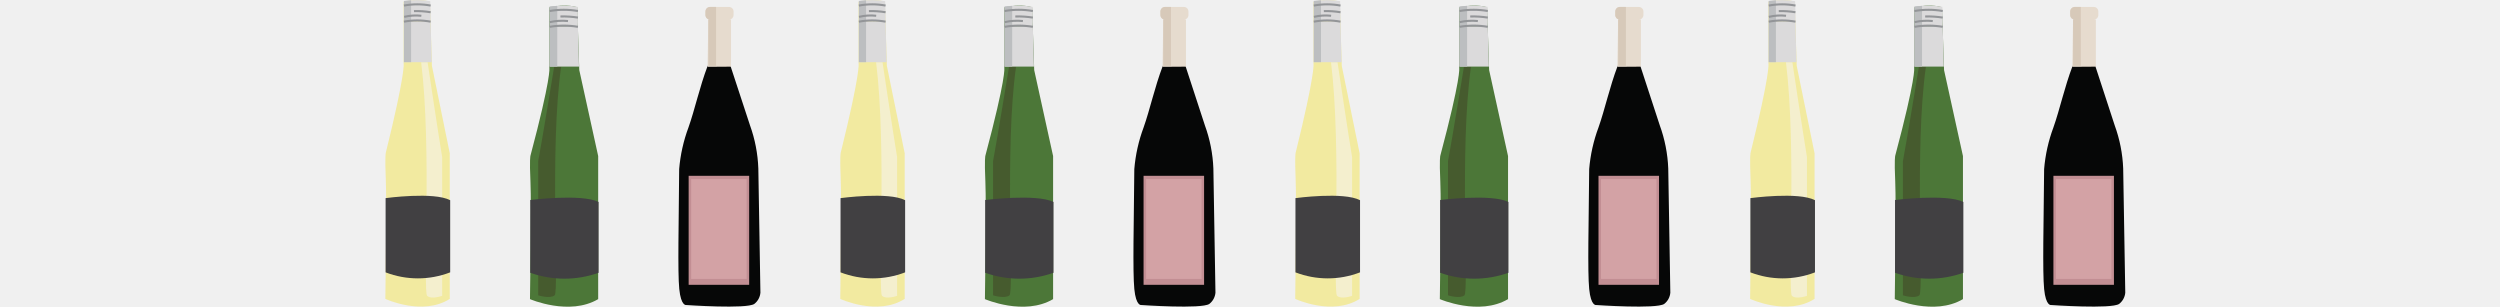
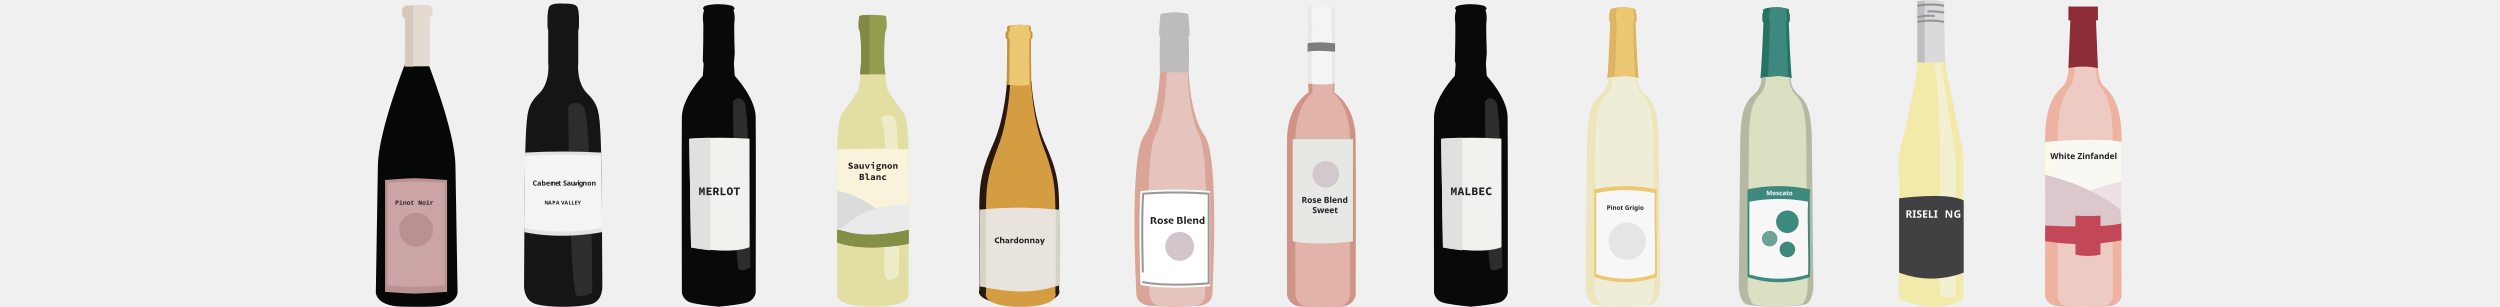
<svg xmlns="http://www.w3.org/2000/svg" id="Layer_1" data-name="Layer 1" viewBox="0 0 1200 147.17">
  <defs>
-     <style>.cls-1{fill:#f2eaa0;}.cls-2{fill:#dbdadb;}.cls-3{fill:#bcbec0;}.cls-4{fill:#f4efce;}.cls-5{fill:#414042;}.cls-6{fill:none;stroke:#939598;stroke-miterlimit:10;}.cls-7{fill:#4c7738;}.cls-8{fill:#465b2e;}.cls-9{fill:#060707;}.cls-10{fill:#e6dbce;}.cls-11{fill:#d7c9b9;}.cls-12{fill:#c28e93;}.cls-13{fill:#d3a2a5;}</style>
+     <style>.cls-1{fill:#f1eaa8;}.cls-2{fill:#dbdadb;}.cls-3{fill:#bcbec0;}.cls-4{fill:#f3efd1;}.cls-5{fill:#414042;}.cls-54,.cls-6{fill:none;stroke-miterlimit:10;}.cls-6{stroke:#949598;}.cls-7{font-size:5px;}.cls-38,.cls-53,.cls-69,.cls-7{fill:#fff;}.cls-61,.cls-69,.cls-7,.cls-73,.cls-80{font-family:AmericanTypewriter-Bold, American Typewriter;}.cls-15,.cls-20,.cls-27,.cls-61,.cls-69,.cls-7,.cls-73,.cls-80{font-weight:700;}.cls-8{letter-spacing:-0.02em;}.cls-9{letter-spacing:0em;}.cls-10{fill:#060707;}.cls-11{fill:#e4dbd0;}.cls-12{fill:#d5c9bb;}.cls-13{fill:#ba9093;}.cls-14{fill:#cba4a6;}.cls-15{font-size:3.08px;font-family:CourierNewPS-BoldMT, Courier New;}.cls-15,.cls-20,.cls-27,.cls-35,.cls-61,.cls-73,.cls-80{fill:#221f20;}.cls-16{fill:#151515;}.cls-17{fill:#2d2d2d;}.cls-18{fill:#e3e3e1;}.cls-19{fill:#f4f4f4;}.cls-20{font-size:3.4px;}.cls-20,.cls-27{font-family:Noteworthy-Bold, Noteworthy;}.cls-21{letter-spacing:0.01em;}.cls-22{letter-spacing:-0.04em;}.cls-23{letter-spacing:0.02em;}.cls-24{letter-spacing:0.02em;}.cls-25{letter-spacing:-0.02em;}.cls-26{letter-spacing:0.01em;}.cls-27{font-size:2.56px;}.cls-28{letter-spacing:0.01em;}.cls-29{letter-spacing:-0.01em;}.cls-30{letter-spacing:-0.05em;}.cls-31{letter-spacing:0.03em;}.cls-32{fill:#090909;}.cls-33{fill:#f1f2ee;}.cls-34{fill:#e0e0e0;}.cls-36{fill:#e3dea2;}.cls-37{fill:#929d50;}.cls-38{opacity:0.41;}.cls-39{fill:#f8f3da;}.cls-40{fill:#848f46;}.cls-41{fill:#dcdbdb;}.cls-42{fill:#eaeaea;}.cls-43{fill:#838943;}.cls-44{fill:#2a180f;}.cls-45{fill:#d49d42;}.cls-46{fill:#c29441;}.cls-47{fill:#d7d2c6;}.cls-48{fill:#edc873;}.cls-49{fill:#e8e4dd;}.cls-50{fill:#bdbbbc;}.cls-51{fill:#daa596;}.cls-52{fill:#e5c4bd;}.cls-54{stroke:#999;}.cls-55{fill:#d2c6cc;}.cls-56{fill:#d09486;}.cls-57{fill:#e2b3a8;}.cls-58{fill:#e9e7e4;}.cls-59{fill:#7d7d7d;}.cls-60{fill:#e7e7e4;}.cls-61{font-size:4.06px;}.cls-62{fill:#d2c8cd;}.cls-63{fill:#267265;}.cls-64{fill:#b4b9a3;}.cls-65{fill:#dce0c2;}.cls-66{fill:#3d897e;}.cls-67{fill:#f7f7f7;}.cls-68{fill:#6ca399;}.cls-69,.cls-73{font-size:3px;}.cls-70{fill:#ddb464;}.cls-71{fill:#ede6bc;}.cls-72{fill:#efedd5;}.cls-74{fill:#e5e5e5;}.cls-75{fill:#eeb2a1;}.cls-76{fill:#edcbc3;}.cls-77{fill:#8e2c36;}.cls-78{fill:#fef9e8;}.cls-79{fill:#f9f8f2;}.cls-80{font-size:4.04px;}.cls-81{fill:#eddfe3;}.cls-82{fill:#dbc8cc;}.cls-83{fill:#c24757;}</style>
  </defs>
-   <path class="cls-1" d="M193.75.85V30.61s.95,4.26-8.57,42.72c0,0-.48,1.56,0,12.75s-.21,57.39-.21,57.39,17.83,8.33,30.92,0V73.58s-7.14-34.88-8.57-42L206.37.85S201.85-1.06,193.75.85Z" />
-   <path class="cls-2" d="M193.88.58a35.92,35.92,0,0,1,12.66,0s.31,8.06.11,10.06a63,63,0,0,0-12.66,0Z" />
-   <path class="cls-3" d="M197.34.13c-2.14.15-3.46.32-3.46.32V10.51h3.46Z" />
-   <path class="cls-4" d="M202.15,29.85h3.09s5.36,35.86,7,45.54V142s-5.15,1.86-7.21,0S207.3,70.86,202.15,29.85Z" />
-   <path class="cls-5" d="M185.09,95.1s23.12-3.16,31,1v34.63a43,43,0,0,1-31,0Z" />
-   <polygon class="cls-2" points="207.2 29.85 193.88 29.85 193.88 10.4 206.71 10.4 207.2 29.85" />
-   <rect class="cls-3" x="193.88" y="10.4" width="3.46" height="19.45" />
-   <path class="cls-6" d="M193.88,10.4a35.37,35.37,0,0,1,12.83,0" />
-   <path class="cls-6" d="M193.88,2.67a35.1,35.1,0,0,1,12.83,0" />
-   <path class="cls-6" d="M206.71,5.88a40.45,40.45,0,0,0-8-.54" />
-   <path class="cls-6" d="M194,8.1a23.57,23.57,0,0,1,8.25-.53" />
-   <path class="cls-7" d="M263.69,3.5V32.72s1,4.18-9.07,42c0,0-.51,1.53,0,12.52s-.23,56.34-.23,56.34,18.88,8.19,32.74,0V74.92s-7.56-34.25-9.07-41.27l-1-30.15S272.26,1.63,263.69,3.5Z" />
-   <path class="cls-2" d="M263.83,3.23a41.14,41.14,0,0,1,13.4,0s.32,7.92.11,9.88a72.55,72.55,0,0,0-13.4,0Z" />
-   <path class="cls-3" d="M267.49,2.79c-2.27.15-3.66.31-3.66.31V13h3.66Z" />
-   <path class="cls-8" d="M269.35,32H266s-5.86,36-7.66,45.33v64.43s5.63,1.8,7.88,0S263.71,71.67,269.35,32Z" />
-   <path class="cls-5" d="M254.53,96s24.47-3.1,32.79.93v34a48.84,48.84,0,0,1-32.79,0Z" />
-   <polygon class="cls-2" points="277.93 31.97 263.83 31.97 263.83 12.88 277.41 12.88 277.93 31.97" />
-   <rect class="cls-3" x="263.83" y="12.88" width="3.66" height="19.09" />
-   <path class="cls-6" d="M263.83,12.88a40.22,40.22,0,0,1,13.58,0" />
-   <path class="cls-6" d="M263.83,5.28a40.22,40.22,0,0,1,13.58,0" />
-   <path class="cls-6" d="M277.41,8.44A46.08,46.08,0,0,0,269,7.91" />
-   <path class="cls-6" d="M263.91,10.62a26.91,26.91,0,0,1,8.73-.52" />
-   <path class="cls-9" d="M350.61,31.58,360,60.16A68.23,68.23,0,0,1,364,80.86c.17,10.59,1,59.64,1,59.64a7.64,7.64,0,0,1-2.93,5.38c-3.7,2.55-32.69.53-32.69.53s-2.51.61-3.33-7.7-.23-31.54-.05-57.57a75,75,0,0,1,4.48-20c3-8.44,5.29-19.22,9.2-29.55Z" />
-   <path class="cls-10" d="M349.9,3.33h-9.09a2.21,2.21,0,0,0-2.21,2.21V7.2a2.21,2.21,0,0,0,2.21,2.21H340l-.39,22.67L350.9,32V9.41h-1a2.21,2.21,0,0,0,2.21-2.21V5.54A2.21,2.21,0,0,0,349.9,3.33Z" />
-   <path class="cls-11" d="M340,31.58h3.72V3.33h-2.89a2.21,2.21,0,0,0-2.21,2.21V7.2a2.21,2.21,0,0,0,2.21,2.21H340Z" />
-   <rect class="cls-12" x="330.55" y="84.39" width="29.05" height="52.32" />
-   <rect class="cls-13" x="331.77" y="85.95" width="26.61" height="47.94" />
-   <path class="cls-1" d="M412.12.85V30.61s.95,4.26-8.58,42.72c0,0-.47,1.56,0,12.75s-.21,57.39-.21,57.39,17.83,8.33,30.93,0V73.58s-7.14-34.88-8.57-42L424.74.85S420.21-1.06,412.12.85Z" />
-   <path class="cls-2" d="M412.25.58a35.88,35.88,0,0,1,12.65,0s.31,8.06.11,10.06a63,63,0,0,0-12.66,0Z" />
-   <path class="cls-3" d="M415.71.13c-2.15.15-3.46.32-3.46.32V10.51h3.46Z" />
-   <path class="cls-4" d="M420.52,29.85h3.09s5.36,35.86,7,45.54V142s-5.16,1.86-7.22,0S425.67,70.86,420.52,29.85Z" />
-   <path class="cls-5" d="M403.46,95.1s23.12-3.16,31,1v34.63a43,43,0,0,1-31,0Z" />
-   <polygon class="cls-2" points="425.57 29.85 412.25 29.85 412.25 10.4 425.08 10.4 425.57 29.85" />
-   <rect class="cls-3" x="412.25" y="10.4" width="3.46" height="19.45" />
-   <path class="cls-6" d="M412.25,10.4a35.37,35.37,0,0,1,12.83,0" />
-   <path class="cls-6" d="M412.25,2.67a35.1,35.1,0,0,1,12.83,0" />
-   <path class="cls-6" d="M425.08,5.88a40.49,40.49,0,0,0-8-.54" />
-   <path class="cls-6" d="M412.32,8.1a23.61,23.61,0,0,1,8.25-.53" />
-   <path class="cls-7" d="M482.06,3.5V32.72s1,4.18-9.08,42c0,0-.5,1.53,0,12.52s-.22,56.34-.22,56.34,18.87,8.19,32.73,0V74.92s-7.56-34.25-9.07-41.27l-1-30.15S490.62,1.63,482.06,3.5Z" />
-   <path class="cls-2" d="M482.19,3.23a41.14,41.14,0,0,1,13.4,0s.33,7.92.11,9.88a72.55,72.55,0,0,0-13.4,0Z" />
-   <path class="cls-3" d="M485.85,2.79c-2.26.15-3.66.31-3.66.31V13h3.66Z" />
-   <path class="cls-8" d="M487.71,32h-3.38s-5.86,36-7.66,45.33v64.43s5.63,1.8,7.89,0S482.08,71.67,487.71,32Z" />
-   <path class="cls-5" d="M472.89,96s24.47-3.1,32.79.93v34a48.84,48.84,0,0,1-32.79,0Z" />
-   <polygon class="cls-2" points="496.29 31.97 482.19 31.97 482.19 12.88 495.78 12.88 496.29 31.97" />
-   <rect class="cls-3" x="482.19" y="12.88" width="3.66" height="19.09" />
-   <path class="cls-6" d="M482.19,12.88a40.27,40.27,0,0,1,13.59,0" />
-   <path class="cls-6" d="M482.19,5.28a40.27,40.27,0,0,1,13.59,0" />
-   <path class="cls-6" d="M495.78,8.44a46.13,46.13,0,0,0-8.44-.53" />
-   <path class="cls-6" d="M482.28,10.62A26.87,26.87,0,0,1,491,10.1" />
-   <path class="cls-9" d="M569,31.58l9.34,28.58a68.08,68.08,0,0,1,4.08,20.7c.16,10.59,1,59.64,1,59.64a7.68,7.68,0,0,1-2.94,5.38c-3.7,2.55-32.68.53-32.68.53s-2.52.61-3.33-7.7-.24-31.54,0-57.57a74.88,74.88,0,0,1,4.47-20c3-8.44,5.29-19.22,9.21-29.55Z" />
-   <path class="cls-10" d="M568.27,3.33h-9.09A2.21,2.21,0,0,0,557,5.54V7.2a2.21,2.21,0,0,0,2.21,2.21h-.84L558,32.08,569.26,32V9.41h-1a2.2,2.2,0,0,0,2.2-2.21V5.54A2.2,2.2,0,0,0,568.27,3.33Z" />
-   <path class="cls-11" d="M558.34,31.58h3.72V3.33h-2.88A2.21,2.21,0,0,0,557,5.54V7.2a2.21,2.21,0,0,0,2.21,2.21h-.84Z" />
-   <rect class="cls-12" x="548.91" y="84.39" width="29.05" height="52.32" />
-   <rect class="cls-13" x="550.13" y="85.95" width="26.61" height="47.94" />
-   <path class="cls-1" d="M630.48.85V30.61s.95,4.26-8.57,42.72c0,0-.48,1.56,0,12.75s-.21,57.39-.21,57.39,17.83,8.33,30.92,0V73.58s-7.14-34.88-8.57-42L643.1.85S638.58-1.06,630.48.85Z" />
-   <path class="cls-2" d="M630.61.58a35.92,35.92,0,0,1,12.66,0s.31,8.06.11,10.06a63,63,0,0,0-12.66,0Z" />
-   <path class="cls-3" d="M634.07.13c-2.14.15-3.46.32-3.46.32V10.51h3.46Z" />
-   <path class="cls-4" d="M638.88,29.85H642s5.36,35.86,7,45.54V142s-5.15,1.86-7.21,0S644,70.86,638.88,29.85Z" />
-   <path class="cls-5" d="M621.82,95.1s23.12-3.16,31,1v34.63a43,43,0,0,1-31,0Z" />
-   <polygon class="cls-2" points="643.93 29.85 630.61 29.85 630.61 10.4 643.44 10.4 643.93 29.85" />
-   <rect class="cls-3" x="630.61" y="10.4" width="3.46" height="19.45" />
-   <path class="cls-6" d="M630.61,10.4a35.37,35.37,0,0,1,12.83,0" />
-   <path class="cls-6" d="M630.61,2.67a35.1,35.1,0,0,1,12.83,0" />
-   <path class="cls-6" d="M643.44,5.88a40.45,40.45,0,0,0-8-.54" />
-   <path class="cls-6" d="M630.69,8.1a23.57,23.57,0,0,1,8.25-.53" />
-   <path class="cls-7" d="M700.42,3.5V32.72s1,4.18-9.07,42c0,0-.51,1.53,0,12.52s-.23,56.34-.23,56.34,18.88,8.19,32.74,0V74.92s-7.56-34.25-9.07-41.27l-1-30.15S709,1.63,700.42,3.5Z" />
-   <path class="cls-2" d="M700.56,3.23a41.14,41.14,0,0,1,13.4,0s.32,7.92.11,9.88a72.55,72.55,0,0,0-13.4,0Z" />
-   <path class="cls-3" d="M704.22,2.79c-2.27.15-3.66.31-3.66.31V13h3.66Z" />
-   <path class="cls-8" d="M706.08,32H702.7s-5.86,36-7.66,45.33v64.43s5.63,1.8,7.88,0S700.44,71.67,706.08,32Z" />
-   <path class="cls-5" d="M691.26,96s24.47-3.1,32.79.93v34a48.84,48.84,0,0,1-32.79,0Z" />
-   <polygon class="cls-2" points="714.66 31.97 700.56 31.97 700.56 12.88 714.14 12.88 714.66 31.97" />
-   <rect class="cls-3" x="700.56" y="12.88" width="3.66" height="19.09" />
-   <path class="cls-6" d="M700.56,12.88a40.22,40.22,0,0,1,13.58,0" />
-   <path class="cls-6" d="M700.56,5.28a40.22,40.22,0,0,1,13.58,0" />
-   <path class="cls-6" d="M714.14,8.44a46.08,46.08,0,0,0-8.44-.53" />
-   <path class="cls-6" d="M700.64,10.62a26.91,26.91,0,0,1,8.73-.52" />
-   <path class="cls-9" d="M787.34,31.58l9.35,28.58a68.23,68.23,0,0,1,4.07,20.7c.17,10.59,1,59.64,1,59.64a7.64,7.64,0,0,1-2.93,5.38c-3.7,2.55-32.69.53-32.69.53s-2.51.61-3.33-7.7-.23-31.54,0-57.57a75,75,0,0,1,4.48-20c3-8.44,5.29-19.22,9.2-29.55Z" />
-   <path class="cls-10" d="M786.63,3.33h-9.09a2.21,2.21,0,0,0-2.21,2.21V7.2a2.21,2.21,0,0,0,2.21,2.21h-.83l-.39,22.67L787.63,32V9.41h-1a2.21,2.21,0,0,0,2.21-2.21V5.54A2.21,2.21,0,0,0,786.63,3.33Z" />
-   <path class="cls-11" d="M776.71,31.58h3.72V3.33h-2.89a2.21,2.21,0,0,0-2.21,2.21V7.2a2.21,2.21,0,0,0,2.21,2.21h-.83Z" />
-   <rect class="cls-12" x="767.28" y="84.39" width="29.05" height="52.32" />
-   <rect class="cls-13" x="768.5" y="85.95" width="26.61" height="47.94" />
-   <path class="cls-1" d="M848.85.85V30.61s.95,4.26-8.58,42.72c0,0-.47,1.56,0,12.75s-.21,57.39-.21,57.39,17.83,8.33,30.93,0V73.58s-7.14-34.88-8.57-42L861.47.85S856.94-1.06,848.85.85Z" />
-   <path class="cls-2" d="M849,.58a35.94,35.94,0,0,1,12.66,0s.31,8.06.11,10.06a63,63,0,0,0-12.66,0Z" />
-   <path class="cls-3" d="M852.44.13c-2.15.15-3.47.32-3.47.32V10.51h3.47Z" />
-   <path class="cls-4" d="M857.25,29.85h3.09s5.36,35.86,7,45.54V142s-5.16,1.86-7.22,0S862.4,70.86,857.25,29.85Z" />
-   <path class="cls-5" d="M840.19,95.1s23.12-3.16,31,1v34.63a43,43,0,0,1-31,0Z" />
-   <polygon class="cls-2" points="862.3 29.85 848.98 29.85 848.98 10.4 861.81 10.4 862.3 29.85" />
-   <rect class="cls-3" x="848.97" y="10.4" width="3.46" height="19.45" />
-   <path class="cls-6" d="M849,10.4a35.44,35.44,0,0,1,12.84,0" />
-   <path class="cls-6" d="M849,2.67a35.16,35.16,0,0,1,12.84,0" />
-   <path class="cls-6" d="M861.81,5.88a40.49,40.49,0,0,0-8-.54" />
-   <path class="cls-6" d="M849.05,8.1a23.61,23.61,0,0,1,8.25-.53" />
-   <path class="cls-7" d="M918.79,3.5V32.72s1,4.18-9.08,42c0,0-.5,1.53,0,12.52s-.22,56.34-.22,56.34,18.87,8.19,32.73,0V74.92s-7.56-34.25-9.07-41.27l-1-30.15S927.35,1.63,918.79,3.5Z" />
-   <path class="cls-2" d="M918.92,3.23a41.14,41.14,0,0,1,13.4,0s.33,7.92.11,9.88a72.55,72.55,0,0,0-13.4,0Z" />
-   <path class="cls-3" d="M922.58,2.79c-2.26.15-3.66.31-3.66.31V13h3.66Z" />
-   <path class="cls-8" d="M924.44,32h-3.38s-5.86,36-7.66,45.33v64.43s5.63,1.8,7.89,0S918.81,71.67,924.44,32Z" />
-   <path class="cls-5" d="M909.62,96s24.47-3.1,32.79.93v34a48.84,48.84,0,0,1-32.79,0Z" />
-   <polygon class="cls-2" points="933.02 31.97 918.92 31.97 918.92 12.88 932.51 12.88 933.02 31.97" />
-   <rect class="cls-3" x="918.92" y="12.88" width="3.66" height="19.09" />
-   <path class="cls-6" d="M918.92,12.88a40.27,40.27,0,0,1,13.59,0" />
-   <path class="cls-6" d="M918.92,5.28a40.27,40.27,0,0,1,13.59,0" />
-   <path class="cls-6" d="M932.51,8.44a46.13,46.13,0,0,0-8.44-.53" />
-   <path class="cls-6" d="M919,10.62a26.87,26.87,0,0,1,8.73-.52" />
-   <path class="cls-9" d="M1005.71,31.58l9.34,28.58a68.08,68.08,0,0,1,4.08,20.7c.16,10.59,1,59.64,1,59.64a7.68,7.68,0,0,1-2.94,5.38c-3.7,2.55-32.68.53-32.68.53s-2.52.61-3.33-7.7-.24-31.54,0-57.57a74.88,74.88,0,0,1,4.47-20c3-8.44,5.29-19.22,9.21-29.55Z" />
-   <path class="cls-10" d="M1005,3.33h-9.09a2.21,2.21,0,0,0-2.21,2.21V7.2a2.21,2.21,0,0,0,2.21,2.21h-.84l-.39,22.67L1006,32V9.41h-1a2.21,2.21,0,0,0,2.2-2.21V5.54A2.21,2.21,0,0,0,1005,3.33Z" />
-   <path class="cls-11" d="M995.07,31.58h3.72V3.33h-2.88a2.21,2.21,0,0,0-2.21,2.21V7.2a2.21,2.21,0,0,0,2.21,2.21h-.84Z" />
-   <rect class="cls-12" x="985.64" y="84.39" width="29.05" height="52.32" />
-   <rect class="cls-13" x="986.86" y="85.95" width="26.61" height="47.94" />
+   <path class="cls-1" d="M920.23,1V30.71s.95,4.26-8.57,42.73c0,0-.48,1.56,0,12.75s-.21,57.38-.21,57.38,17.83,8.33,30.92,0V76.2a24.43,24.43,0,0,0-.5-5c-1.65-8.07-6.87-33.57-8.07-39.57L932.85,1S928.33-.95,920.23,1Z" />
+   <path class="cls-2" d="M920.36.68A35.92,35.92,0,0,1,933,.68s.31,8.06.11,10.06a63.88,63.88,0,0,0-12.66,0Z" />
+   <path class="cls-3" d="M923.82.23c-2.14.16-3.46.32-3.46.32V10.61h3.46Z" />
+   <path class="cls-4" d="M928.63,30h3.09s5.36,35.86,7,45.55v66.57s-5.15,1.85-7.21,0S933.78,71,928.63,30Z" />
+   <path class="cls-5" d="M911.57,95.2s23.12-3.16,31,1v34.63a43,43,0,0,1-31,0Z" />
+   <polygon class="cls-2" points="933.68 29.95 920.36 29.95 920.36 10.51 933.19 10.51 933.68 29.95" />
+   <rect class="cls-3" x="920.36" y="10.51" width="3.46" height="19.45" />
+   <path class="cls-6" d="M920.36,10.51a35.1,35.1,0,0,1,12.83,0" />
+   <path class="cls-6" d="M920.36,2.77a35.37,35.37,0,0,1,12.83,0" />
+   <path class="cls-6" d="M933.19,6a39.59,39.59,0,0,0-8-.53" />
+   <path class="cls-6" d="M920.44,8.21a23.57,23.57,0,0,1,8.25-.53" />
+   <text class="cls-7" transform="translate(914.61 104.51)">RISELI<tspan class="cls-8" x="18.84" y="0">N</tspan>
+     <tspan class="cls-9" x="23.12" y="0">G</tspan>
+   </text>
+   <path class="cls-10" d="M218.61,79.24c-.27-16.79-13.76-50.53-13.76-50.53L200,29l-4.85-.29s-13.49,33.74-13.76,50.53-1,61.18-1,61.18.11,6.51,12.33,6.75c2.42.05,4.22.07,5.57.09.3,0,.83,0,1.72,0s1.42,0,1.72,0c1.35,0,3.15,0,5.57-.09,12.22-.24,12.33-6.75,12.33-6.75S218.89,96,218.61,79.24Z" />
+   <path class="cls-11" d="M205.27,2.4h-9.81a2.33,2.33,0,0,0-2.39,2.27v1.7a2.33,2.33,0,0,0,2.39,2.27h-.9l-.42,23.25,12.21-.09V8.64h-1.08a2.33,2.33,0,0,0,2.38-2.27V4.67A2.33,2.33,0,0,0,205.27,2.4Z" />
+   <path class="cls-12" d="M194.49,31.89h3.81v-29h-3a2.27,2.27,0,0,0-2.27,2.26V6.89a2.27,2.27,0,0,0,2.27,2.26h-.85Z" />
+   <path class="cls-13" d="M214.6,140.07s-11.79.87-15.72.87c-3.51,0-14.06-.87-14.06-.87V86.41s10.54-.87,14.06-.86c3.94,0,15.72.86,15.72.86Z" />
+   <path class="cls-14" d="M213.36,136.81s-9.18.93-14.48.93c-4.6,0-12.82-.93-12.82-.93V87.65s9.61-.51,12.82-.5c3.63,0,14.48.5,14.48.5Z" />
+   <text class="cls-15" transform="translate(189.65 98.3)">Pinot Noir</text>
+   <circle class="cls-13" cx="199.71" cy="110.21" r="8.12" />
+   <path class="cls-16" d="M289.12,136.24s-.21-60.25-.84-71S287.64,50.5,282,45s-4.43-15.17-4.43-15.17l0-15.39.3-1s.48-8.77-1-10.43c-1.25-1.42-5.26-1.31-6.37-1.25V1.7s-5.21-.43-6.66,1.23-1,10.43-1,10.43l.3,1,0,15.4s1.26,9.69-4.43,15.16-5.68,9.48-6.32,20.23-.84,71-.84,71-.81,8.06,5.86,9.88c6,1.64,18.87,1.64,25.92.08C290,144.62,289.12,136.24,289.12,136.24Z" />
+   <path class="cls-17" d="M272.73,51.16a4.75,4.75,0,0,1,7.35,0c4,4,4.2,89.28,4.2,89.28s-3.78,2.31-7.35,1.47S272.73,51.16,272.73,51.16Z" />
+   <path class="cls-18" d="M252.07,73.23a331.63,331.63,0,0,1,36.47,0l.44,38.19s-18.67,3.93-37.35,0Z" />
+   <path class="cls-19" d="M252.07,74.79a353,353,0,0,1,36.47,0l.44,34.54s-18.67,4.07-37.35,0Z" />
+   <text class="cls-20" transform="translate(255.65 89.1)">Caber<tspan class="cls-21" x="8.93" y="0">n</tspan>
+     <tspan class="cls-22" x="10.76" y="0">e</tspan>
+     <tspan x="12.24" y="0">t S</tspan>
+     <tspan class="cls-23" x="16.36" y="0">a</tspan>
+     <tspan x="18.25" y="0">u</tspan>
+     <tspan class="cls-24" x="19.81" y="0">v</tspan>
+     <tspan class="cls-25" x="21.53" y="0">i</tspan>
+     <tspan class="cls-26" x="22.16" y="0">g</tspan>
+     <tspan x="23.93" y="0">non</tspan>
+   </text>
+   <text class="cls-27" transform="translate(261.31 98.19)">N<tspan class="cls-28" x="1.78" y="0">A</tspan>
+     <tspan class="cls-29" x="3.73" y="0">P</tspan>
+     <tspan x="5.49" y="0">A </tspan>
+     <tspan class="cls-30" x="7.97" y="0">V</tspan>
+     <tspan class="cls-31" x="9.6" y="0">A</tspan>
+     <tspan x="11.61" y="0">LLEY</tspan>
+   </text>
+   <path class="cls-32" d="M362.73,56.12c-.17-9.25-10.05-19.73-10.05-19.73l-.42-5.73.42-5.26s-.51-13.5-.11-15.52a12.4,12.4,0,0,0-.48-5c-.09-.27,1.13-.53,0-1.68-.83-.83-4.5-1.09-6.45-1.17V2H344.4V2c-2,.08-5.63.34-6.45,1.17-1.14,1.15.08,1.41,0,1.68a12.16,12.16,0,0,0-.49,5c.4,2-.11,19.46-.11,19.46l.42,1.32-.42,5.73s-9.88,10.48-10.05,19.73,0,84.37,0,84.37a6,6,0,0,0,3.93,4.67c3,.93,9.26,1.66,13.09,2v.11l.7-.05.69.05v-.11c3.83-.34,10.09-1.07,13.1-2a6,6,0,0,0,3.92-4.67S362.91,65.36,362.73,56.12Z" />
+   <path class="cls-17" d="M351.86,48.76s2.43-3.55,5.31,0,3,79.46,3,79.46-2.73,2.06-5.31,1.31S351.86,48.76,351.86,48.76Z" />
+   <path class="cls-33" d="M330.84,66.57a229.43,229.43,0,0,1,28.93,0v52.06s-7.06,3.77-28.07,0Z" />
+   <path class="cls-34" d="M330.84,66.75a71,71,0,0,1,10.18-.6v54s-3.47-.26-9.32-1.31Z" />
+   <path class="cls-35" d="M335.59,90h.86l.36,1.3.12.51h0l.12-.51.36-1.3h.86v3.67h-.69V92.49c0-.42.07-1.31.11-1.71h0l-.28,1-.28.88h-.4l-.29-.88-.26-1h0c0,.4.11,1.29.11,1.71v1.13h-.68Z" />
+   <path class="cls-35" d="M339.13,90h2.41v.7H340v.73h1.35v.7H340v.85h1.64v.69h-2.46Z" />
+   <path class="cls-35" d="M342.35,90h1.29c.77,0,1.4.27,1.4,1.15s-.63,1.2-1.4,1.2h-.47v1.32h-.82Zm1.22,1.69c.43,0,.66-.19.66-.54s-.23-.49-.66-.49h-.4v1Zm.48-.09,1.16,2.07h-.92l-.8-1.54Z" />
+   <path class="cls-35" d="M345.9,90h.82v3h1.61v.69H345.9Z" />
+   <path class="cls-35" d="M348.86,91.77c0-1.23.6-1.88,1.46-1.88s1.46.65,1.46,1.88-.6,1.92-1.46,1.92S348.86,93,348.86,91.77Zm2.08,0c0-.76-.24-1.17-.62-1.17s-.62.41-.62,1.17.24,1.2.62,1.2S350.94,92.56,350.94,91.77Z" />
+   <path class="cls-35" d="M353.25,90.65h-1.08V90h3v.7h-1.08v3h-.83Z" />
+   <path class="cls-36" d="M436.17,71.73s-.07-14.87-2.49-17.59a122.87,122.87,0,0,1-7.21-10.2c-1.11-1.25-1.74-10-1.74-10H413.27s-.63,8.8-1.74,10a122.87,122.87,0,0,1-7.21,10.2c-2.42,2.72-2.49,17.59-2.49,17.59l0,69.5s-1.38,6,17,6h.24c18.39-.05,17-6,17-6Z" />
+   <path class="cls-37" d="M425.28,7.81c-.17-.52-5.11-.68-6.28-.71h-.25c-1.17,0-6.11.19-6.28.71s-.69,6.09,0,6.58,1.47,14.63.3,21.3H425c-1.18-6.67-.4-20.81.29-21.3S425.48,8.4,425.28,7.81Z" />
+   <path class="cls-38" d="M422.9,56.7s3.86-3,6.65,0,1.93,75.54,1.93,75.54-5.58,4.73-6.87,0S427.83,68.72,422.9,56.7Z" />
+   <path class="cls-39" d="M401.83,71.73s19-.84,34.34,0l0,41.4s-17.81,4.83-34.32,0Z" />
+   <path class="cls-40" d="M401.83,110.16s16.89,4.88,34.32,0V117s-20.28,4.38-34.28-.61Z" />
+   <path class="cls-40" d="M401.83,110.16s16.89,4.88,34.32,0V117s-20.28,4.38-34.28-.61Z" />
+   <path class="cls-35" d="M407.13,80.66l.38-.46a1.2,1.2,0,0,0,.78.31c.28,0,.41-.11.41-.25s-.18-.26-.45-.38l-.38-.16a.85.85,0,0,1-.62-.8,1,1,0,0,1,1.07-.87,1.41,1.41,0,0,1,1,.38l-.33.42a1.05,1.05,0,0,0-.68-.23c-.22,0-.36.09-.36.26s.19.24.47.35l.36.15a.82.82,0,0,1,.63.79c0,.49-.41.91-1.14.91A1.67,1.67,0,0,1,407.13,80.66Z" />
+   <path class="cls-35" d="M409.87,80.41c0-.5.41-.75,1.46-.82,0-.2-.17-.32-.47-.32a1.48,1.48,0,0,0-.68.21l-.24-.43a2.1,2.1,0,0,1,1.05-.3.9.9,0,0,1,1,1V81h-.54l-.05-.25h0a1.45,1.45,0,0,1-.79.3A.67.67,0,0,1,409.87,80.41Zm1.46,0V80c-.65,0-.83.18-.83.37s.12.21.31.21A.85.85,0,0,0,411.33,80.36Z" />
+   <path class="cls-35" d="M412.56,80.18V78.8h.66v1.29c0,.3.08.43.32.43a.49.49,0,0,0,.43-.26V78.8h.66V81h-.54l0-.32h0a1,1,0,0,1-.75.37C412.77,81.08,412.56,80.74,412.56,80.18Z" />
+   <path class="cls-35" d="M415.11,78.8h.66l.35,1c.07.22.13.45.2.69h0c.07-.24.12-.47.2-.69l.35-1h.63L416.7,81H416Z" />
+   <path class="cls-35" d="M418.9,79.32H418V78.8h1.55V81h-.66Zm-.13-1.27a.44.44,0,0,1,.87,0,.44.44,0,0,1-.87,0Z" />
+   <path class="cls-35" d="M420.58,81.4a.5.5,0,0,1,.34-.44v0a.43.43,0,0,1-.22-.38.54.54,0,0,1,.26-.42h0a.7.7,0,0,1-.29-.58.84.84,0,0,1,.95-.8,1.44,1.44,0,0,1,.37,0h.9v.49h-.45a.48.48,0,0,1,.1.29c0,.51-.4.74-.92.74a1.13,1.13,0,0,1-.3,0,.18.18,0,0,0-.1.16c0,.12.11.17.38.17H422c.58,0,.9.16.9.56s-.51.8-1.33.8C421,82,420.58,81.8,420.58,81.4Zm1.7-.11c0-.15-.13-.18-.39-.18h-.28a1.53,1.53,0,0,1-.34,0c-.11.06-.16.13-.16.21s.22.26.57.26S422.28,81.44,422.28,81.29ZM422,79.55a.34.34,0,1,0-.67,0,.34.34,0,1,0,.67,0Z" />
+   <path class="cls-35" d="M423.35,78.8h.54l.05.3h0a1.07,1.07,0,0,1,.77-.35c.5,0,.72.34.72.9V81h-.66V79.74c0-.3-.08-.43-.33-.43a.6.6,0,0,0-.44.23V81h-.67Z" />
+   <path class="cls-35" d="M425.93,79.92a1.14,1.14,0,1,1,1.13,1.16A1.11,1.11,0,0,1,425.93,79.92Zm1.59,0c0-.39-.15-.64-.46-.64s-.45.25-.45.64.15.63.45.63S427.52,80.3,427.52,79.92Z" />
+   <path class="cls-35" d="M428.73,78.8h.54l.05.3h0a1.09,1.09,0,0,1,.77-.35c.51,0,.73.34.73.9V81h-.66V79.74c0-.3-.09-.43-.33-.43a.6.6,0,0,0-.45.23V81h-.66Z" />
+   <path class="cls-35" d="M412.61,83.48h1c.61,0,1.08.17,1.08.72a.65.65,0,0,1-.5.64h0a.66.66,0,0,1,.63.69c0,.6-.49.86-1.12.86h-1.07Zm.95,1.17c.32,0,.46-.13.46-.35s-.14-.31-.45-.31h-.3v.66Zm.06,1.24c.36,0,.54-.13.54-.4s-.17-.36-.54-.36h-.35v.76Z" />
+   <path class="cls-35" d="M415.89,85.53V83.78h-.7v-.52h1.36v2.3a.33.33,0,0,0,.36.36,1,1,0,0,0,.35-.07l.15.49a2,2,0,0,1-.67.12C416.18,86.46,415.89,86.1,415.89,85.53Z" />
+   <path class="cls-35" d="M417.93,85.79c0-.5.41-.76,1.46-.82,0-.2-.17-.32-.47-.32a1.51,1.51,0,0,0-.68.21l-.23-.44a2.17,2.17,0,0,1,1-.3.9.9,0,0,1,1,1V86.4h-.54l0-.25h0a1.34,1.34,0,0,1-.79.31A.67.67,0,0,1,417.93,85.79Zm1.46-.06v-.36c-.65,0-.83.17-.83.36s.12.22.31.22A.84.84,0,0,0,419.39,85.73Z" />
+   <path class="cls-35" d="M420.67,84.18h.53l.05.29h0a1.07,1.07,0,0,1,.77-.35c.5,0,.72.35.72.91V86.4h-.66V85.11c0-.29-.08-.42-.32-.42a.6.6,0,0,0-.45.23V86.4h-.66Z" />
+   <path class="cls-35" d="M423.33,85.29a1.29,1.29,0,0,1,2.12-.86l-.3.41a.79.79,0,0,0-.5-.18.6.6,0,0,0-.64.63.59.59,0,0,0,.62.63,1,1,0,0,0,.59-.21l.26.42a1.46,1.46,0,0,1-.91.33A1.14,1.14,0,0,1,423.33,85.29Z" />
+   <path class="cls-41" d="M401.86,91.67s7.7.46,18.56,8.4-4.49,7.89-4.49,7.89l-14.1,2.2Z" />
+   <path class="cls-42" d="M403.46,110.16s11-13.12,32.69-11.77v11.77S415.56,115.59,403.46,110.16Z" />
+   <path class="cls-43" d="M417.38,35.66V7.12c-1.89.08-4.78.27-4.91.67-.2.59-.69,6.08,0,6.57s1.47,14.63.3,21.3Z" />
+   <path class="cls-44" d="M508.36,139.08s.14-30.27,0-41.15-1.25-16.73-6.83-29.28-6.46-29.57-6.46-29.57h-11.7s-.88,17-6.46,29.57-6.7,18.41-6.84,29.28,0,41.15,0,41.15S467,144.9,485.55,146h7.33C511.43,144.9,508.36,139.08,508.36,139.08Z" />
+   <path class="cls-45" d="M506.57,140.39s.12-30.27,0-41.15-1.1-16.73-5.94-29.29S495,40.39,495,40.39H484.85s-.76,17-5.61,29.56-5.82,18.41-5.94,29.29,0,41.15,0,41.15-2.66,5.82,13.45,6.88h6.37C509.23,146.21,506.57,140.39,506.57,140.39Z" />
+   <path class="cls-46" d="M495.57,15.49l-.81-.66a4.25,4.25,0,0,0,0-2.05c-.26-.79-4.76-.93-5.63-.88s-5.37.09-5.64.88a4.4,4.4,0,0,0,0,2.05l-.8.66V18.2l.73.73s-.07,17.93-.29,21.74a41.39,41.39,0,0,0,6,.44,41.39,41.39,0,0,0,6-.44c-.22-3.81-.29-21.74-.29-21.74l.73-.73Z" />
+   <path class="cls-47" d="M470.12,100.67s15.31-2.14,38.43,0V136.9s-11.29,5.45-38.43.56Z" />
+   <path class="cls-48" d="M494.62,15.49l-.66-.66a5.29,5.29,0,0,0,0-2.05c-.22-.79-3.91-.93-4.62-.88s-4.41.09-4.62.88a5.29,5.29,0,0,0,0,2.05l-.66.66V18.2l.6.73s-.06,17.93-.24,21.74a27.73,27.73,0,0,0,9.84,0c-.18-3.81-.24-21.74-.24-21.74l.6-.73Z" />
+   <path class="cls-49" d="M473.25,100.67s13.33-2.14,33.48,0V136.9s-10,6-33.59,1.07Z" />
+   <path class="cls-35" d="M479.6,116.19a1.78,1.78,0,0,0,0,.26,2.79,2.79,0,0,0,0,.32h-.1a3.68,3.68,0,0,1-.92-.11,1.87,1.87,0,0,1-.69-.35,1.37,1.37,0,0,1-.34-.42,1.2,1.2,0,0,1-.12-.55,1.18,1.18,0,0,1,.12-.53,1.31,1.31,0,0,1,.34-.41,1.87,1.87,0,0,1,.69-.35,3.19,3.19,0,0,1,.89-.12h.09c0,.06,0,.14,0,.25s0,.21.05.33h-.1a2.35,2.35,0,0,0-.42,0,1.77,1.77,0,0,0-.44.11,1.17,1.17,0,0,0-.39.29.56.56,0,0,0-.15.39.63.63,0,0,0,.14.4,1,1,0,0,0,.4.29,1.34,1.34,0,0,0,.44.12,2.53,2.53,0,0,0,.43,0h.13Z" />
+   <path class="cls-35" d="M482.05,116.73h-.64s0-.19,0-.4v-.9a.6.6,0,0,0-.07-.28.28.28,0,0,0-.22-.08.8.8,0,0,0-.23.05l-.28.13v1.48H480c0-.1,0-.3,0-.6v-1.64c0-.25,0-.51,0-.8h.64v1.12h0a2.54,2.54,0,0,1,.41-.18,1.18,1.18,0,0,1,.38-.07.6.6,0,0,1,.46.18.64.64,0,0,1,.17.47v.42c0,.11,0,.21,0,.28s0,.28,0,.45Z" />
+   <path class="cls-35" d="M484.41,115.63v1.1l-.27,0-.51,0-.39,0a1.23,1.23,0,0,1-.38-.1.81.81,0,0,1-.3-.21.51.51,0,0,1-.1-.32.48.48,0,0,1,.11-.34.91.91,0,0,1,.36-.24,1.93,1.93,0,0,1,.41-.09,3.8,3.8,0,0,1,.43,0,.29.29,0,0,0-.06-.19.31.31,0,0,0-.18-.11l-.18,0h-.65l.06-.46h.39a2.35,2.35,0,0,1,.58.06,1,1,0,0,1,.4.2,1,1,0,0,1,.21.31A1.28,1.28,0,0,1,484.41,115.63Zm-.6.38v-.15c0-.06,0-.12,0-.19l-.21,0a1.07,1.07,0,0,0-.27.08.54.54,0,0,0-.16.1.29.29,0,0,0-.07.18.26.26,0,0,0,.06.18.57.57,0,0,0,.16.11.76.76,0,0,0,.16,0l.2,0h.13v-.13A1.85,1.85,0,0,0,483.81,116Z" />
+   <path class="cls-35" d="M486.54,115.09a2.87,2.87,0,0,0-.38.13l-.55.23v1.28H485v-2.12h.62v.31h0a4.16,4.16,0,0,1,.42-.23,2.29,2.29,0,0,1,.36-.14Z" />
+   <path class="cls-35" d="M488.68,116.75h-.3a4.45,4.45,0,0,1-.71,0,1.42,1.42,0,0,1-.48-.14,1,1,0,0,1-.43-.36.91.91,0,0,1-.15-.52.93.93,0,0,1,.16-.54,1,1,0,0,1,.49-.37,1.52,1.52,0,0,1,.38-.11,2,2,0,0,1,.41,0v-.93h.63v3.06Zm-.6-1.31v-.34l-.28,0a.9.9,0,0,0-.23.08.48.48,0,0,0-.24.2.57.57,0,0,0-.08.32.52.52,0,0,0,.28.48.85.85,0,0,0,.24.09,1.12,1.12,0,0,0,.27,0h0v-.88Z" />
+   <path class="cls-35" d="M491.39,115.68a1.06,1.06,0,0,1-.1.46,1.1,1.1,0,0,1-.27.38.9.9,0,0,1-.34.2,1.29,1.29,0,0,1-.84,0,1,1,0,0,1-.62-.58,1.24,1.24,0,0,1-.1-.47,1,1,0,0,1,.09-.44.9.9,0,0,1,.25-.37,1,1,0,0,1,.36-.22,1,1,0,0,1,.43-.08,1.23,1.23,0,0,1,.44.07,1,1,0,0,1,.35.22,1,1,0,0,1,.26.37A1.11,1.11,0,0,1,491.39,115.68Zm-.64,0a1,1,0,0,0,0-.29.49.49,0,0,0-.15-.24.34.34,0,0,0-.14-.09.45.45,0,0,0-.16,0,.48.48,0,0,0-.18,0,.48.48,0,0,0-.15.11.67.67,0,0,0-.13.22,1.07,1.07,0,0,0,0,.58.51.51,0,0,0,.15.23.42.42,0,0,0,.14.09.5.5,0,0,0,.34,0,.56.56,0,0,0,.15-.1.73.73,0,0,0,.13-.23A.86.86,0,0,0,490.75,115.68Z" />
+   <path class="cls-35" d="M493.88,116.73h-.63v-1.3a.46.46,0,0,0-.07-.27.23.23,0,0,0-.21-.09.92.92,0,0,0-.25.05l-.26.13v1.48h-.63v-2.12h.62v.2h0a2.65,2.65,0,0,1,.42-.18,1.19,1.19,0,0,1,.39-.07.58.58,0,0,1,.45.18.61.61,0,0,1,.17.47v1.52Z" />
+   <path class="cls-35" d="M496.52,116.73h-.63v-1.3a.46.46,0,0,0-.07-.27.23.23,0,0,0-.21-.09.92.92,0,0,0-.25.05,2.1,2.1,0,0,0-.26.13v1.48h-.63v-2.12h.62v.2h0a2.65,2.65,0,0,1,.42-.18,1.24,1.24,0,0,1,.39-.07.58.58,0,0,1,.45.18.61.61,0,0,1,.17.47v1.52Z" />
+   <path class="cls-35" d="M498.88,115.63v1.1l-.27,0-.5,0-.4,0a1.17,1.17,0,0,1-.37-.1.68.68,0,0,1-.3-.21.52.52,0,0,1-.11-.32.53.53,0,0,1,.11-.34.88.88,0,0,1,.37-.24,1.7,1.7,0,0,1,.4-.09,4,4,0,0,1,.44,0,.47.47,0,0,0-.06-.19.4.4,0,0,0-.18-.11l-.19,0h-.65l.06-.46h.39a2.49,2.49,0,0,1,.59.06,1,1,0,0,1,.39.2.72.72,0,0,1,.21.31A1.28,1.28,0,0,1,498.88,115.63Zm-.6.38v-.34l-.22,0a1.07,1.07,0,0,0-.27.08.4.4,0,0,0-.15.1.24.24,0,0,0-.07.18.26.26,0,0,0,.06.18.38.38,0,0,0,.16.11.65.65,0,0,0,.16,0l.19,0h.14V116Z" />
+   <path class="cls-35" d="M501.5,114.73l-.81,1.87-.47,1.08-.59-.15.38-.84-.27-.66-.56-1.29.64-.17c.11.31.22.61.34.88l.19.5h0c0-.07.08-.23.18-.47s.22-.55.35-.91Z" />
+   <path class="cls-50" d="M570.35,6.72a30.75,30.75,0,0,0-13.32,0s-1,10.25-.54,10.52a1.51,1.51,0,0,1,.31,1.8c-.27.76-.07,15.75-.07,15.75s4.06-.15,6.26-.11c0,.08,0,.13.06.11a2.32,2.32,0,0,1,1.28,0s0,0,.06-.11c2.2,0,6.26.11,6.26.11s.2-15-.07-15.75a1.51,1.51,0,0,1,.31-1.8C571.34,17,570.35,6.72,570.35,6.72Z" />
+   <path class="cls-51" d="M578.29,65.25c-7.22-9.94-7.7-30.47-7.7-30.47a40.17,40.17,0,0,0-6.75-.74h-.3a40.17,40.17,0,0,0-6.75.74s-.48,20.53-7.7,30.47-3.68,74.87-3.68,74.87-.81,6.42,7.53,6.74l10.6.4h.3l10.6-.4c8.34-.32,7.53-6.74,7.53-6.74S585.5,75.19,578.29,65.25Z" />
+   <path class="cls-52" d="M575.72,65.25c-5.26-9.94-5.61-30.47-5.61-30.47a21.83,21.83,0,0,0-4.93-.74H565a21.75,21.75,0,0,0-4.92.74s-.35,20.53-5.62,30.47-2.69,74.87-2.69,74.87-.59,6.42,5.5,6.74l7.73.4h.23l7.74-.4c6.08-.32,5.5-6.74,5.5-6.74S581,75.19,575.72,65.25Z" />
+   <path class="cls-50" d="M569.53,6.72a14.7,14.7,0,0,0-9.15,0S559.7,17,560,17.24a2,2,0,0,1,.21,1.8c-.19.76-.05,15.75-.05,15.75s2.79-.15,4.3-.11c0,.08,0,.13,0,.11a1.17,1.17,0,0,1,.44-.09,1.12,1.12,0,0,1,.44.09s0,0,0-.11c1.51,0,4.3.11,4.3.11s.15-15-.05-15.75a2,2,0,0,1,.22-1.8C570.21,17,569.53,6.72,569.53,6.72Z" />
+   <path class="cls-53" d="M547.43,91.67a214.05,214.05,0,0,1,33.44,0v45.71s-21.38,1.91-33.44-.63C547.43,136.75,546.37,106.49,547.43,91.67Z" />
+   <path class="cls-54" d="M548.71,93a200.34,200.34,0,0,1,31.46,0v43s-20.11,1.79-31.46-.59C548.71,135.44,547.72,107,548.71,93Z" />
+   <path class="cls-35" d="M555.41,107.24l-.75.29q-.09-.14-.36-.48c-.18-.22-.45-.58-.82-1.06v0a.73.73,0,0,0,.22-.09.71.71,0,0,0,.22-.15.62.62,0,0,0,.14-.19.67.67,0,0,0,0-.26A.5.5,0,0,0,554,105a.49.49,0,0,0-.22-.18.59.59,0,0,0-.23,0l-.23,0h-.14c0,.2,0,.4,0,.61v1.43c0,.32,0,.55,0,.69h-.82c0-.13,0-.32,0-.57V105.2c0-.25,0-.6,0-1h.72l.64,0a2.1,2.1,0,0,1,.51.11,1,1,0,0,1,.51.33.86.86,0,0,1,0,1,1.41,1.41,0,0,1-.36.34v0l.55.65A5.17,5.17,0,0,1,555.41,107.24Z" />
+   <path class="cls-35" d="M558.25,106.2a1.45,1.45,0,0,1-.1.55,1.26,1.26,0,0,1-.33.46,1.14,1.14,0,0,1-.41.24,1.59,1.59,0,0,1-.5.08,1.64,1.64,0,0,1-.5-.08,1.06,1.06,0,0,1-.41-.24,1.25,1.25,0,0,1-.33-.45,1.51,1.51,0,0,1-.11-.56,1.29,1.29,0,0,1,.1-.53,1.15,1.15,0,0,1,.3-.44,1.29,1.29,0,0,1,.42-.26,1.47,1.47,0,0,1,1,0,1.13,1.13,0,0,1,.43.26,1.19,1.19,0,0,1,.3.44A1.33,1.33,0,0,1,558.25,106.2Zm-.75,0a1.48,1.48,0,0,0,0-.35.78.78,0,0,0-.17-.28.45.45,0,0,0-.17-.11.64.64,0,0,0-.2,0,.66.66,0,0,0-.21,0,.68.68,0,0,0-.18.13.7.7,0,0,0-.15.27,1,1,0,0,0,0,.33,1,1,0,0,0,0,.35.53.53,0,0,0,.18.28.46.46,0,0,0,.16.11.64.64,0,0,0,.2,0,.52.52,0,0,0,.21,0,.5.5,0,0,0,.17-.11.92.92,0,0,0,.16-.27A1.27,1.27,0,0,0,557.5,106.21Z" />
+   <path class="cls-35" d="M560.54,106.7a.53.53,0,0,1-.12.35.84.84,0,0,1-.28.25,1.59,1.59,0,0,1-.45.14,2.32,2.32,0,0,1-.53,0h-.52l-.06-.54h.66a1.08,1.08,0,0,0,.19,0,.33.33,0,0,0,.18-.1.19.19,0,0,0,0-.13.16.16,0,0,0,0-.11.73.73,0,0,0-.15-.11l-.22-.11-.24-.12a.67.67,0,0,1-.25-.25.56.56,0,0,1-.09-.31.58.58,0,0,1,.11-.34.85.85,0,0,1,.32-.26,1.29,1.29,0,0,1,.42-.12,3.73,3.73,0,0,1,.46,0h.45l.07.54h-.6l-.17,0a.37.37,0,0,0-.14.08.17.17,0,0,0,0,.11.21.21,0,0,0,.05.13.74.74,0,0,0,.16.1l.23.11.21.11a.76.76,0,0,1,.26.24A.57.57,0,0,1,560.54,106.7Z" />
+   <path class="cls-35" d="M563.32,106.2H561.6a.63.63,0,0,0,.11.35.7.7,0,0,0,.32.26,1.19,1.19,0,0,0,.32.1,2.05,2.05,0,0,0,.37,0h.44l-.08.54h-.45a3,3,0,0,1-.77-.09,1.54,1.54,0,0,1-.57-.29,1.23,1.23,0,0,1-.31-.4,1.07,1.07,0,0,1-.13-.53,1.36,1.36,0,0,1,.09-.51,1.31,1.31,0,0,1,.29-.43,1,1,0,0,1,.41-.26,1.27,1.27,0,0,1,.5-.1,1.42,1.42,0,0,1,.48.08.86.86,0,0,1,.36.23,1.07,1.07,0,0,1,.26.42A2.13,2.13,0,0,1,563.32,106.2Zm-.71-.33a.76.76,0,0,0-.15-.39.45.45,0,0,0-.35-.14.52.52,0,0,0-.36.14.75.75,0,0,0-.18.39Z" />
+   <path class="cls-35" d="M567.85,106.49a.81.81,0,0,1-.17.49,1.12,1.12,0,0,1-.49.33,3,3,0,0,1-.59.13c-.23,0-.47,0-.74,0h-.46l-.35,0c0-.27,0-.54,0-.82v-1.94c0-.34,0-.52,0-.54h.77l.67,0a3.3,3.3,0,0,1,.49.09,1,1,0,0,1,.43.26.63.63,0,0,1,.16.44.73.73,0,0,1-.13.43.8.8,0,0,1-.37.28v0a1.07,1.07,0,0,1,.27.07.68.68,0,0,1,.23.14.66.66,0,0,1,.21.26A.75.75,0,0,1,567.85,106.49Zm-.84-.1a.38.38,0,0,0,0-.19.61.61,0,0,0-.12-.16.76.76,0,0,0-.18-.09.67.67,0,0,0-.24,0h-.24l-.07-.32a1,1,0,0,0,.43-.12.54.54,0,0,0,.14-.16.48.48,0,0,0,0-.22.36.36,0,0,0-.06-.2.33.33,0,0,0-.16-.15.59.59,0,0,0-.2-.06,1,1,0,0,0-.25,0h-.23c0,.17,0,.35,0,.56v1.67h.27a2.23,2.23,0,0,0,.37,0,.66.66,0,0,0,.3-.09.46.46,0,0,0,.18-.16A.48.48,0,0,0,567,106.39Z" />
+   <path class="cls-35" d="M569.19,107.46h-.75v-3.62h.75v3.62Z" />
+   <path class="cls-35" d="M572.19,106.2h-1.71a.62.62,0,0,0,.1.35.7.7,0,0,0,.32.26,1.19,1.19,0,0,0,.32.1,2.05,2.05,0,0,0,.37,0H572l-.07.54h-.46a2.88,2.88,0,0,1-.76-.09,1.4,1.4,0,0,1-.57-.29,1.13,1.13,0,0,1-.32-.4,1.18,1.18,0,0,1-.12-.53,1.6,1.6,0,0,1,.08-.51,1.31,1.31,0,0,1,.29-.43,1,1,0,0,1,.42-.26,1.19,1.19,0,0,1,.49-.1,1.42,1.42,0,0,1,.48.08.86.86,0,0,1,.36.23,1,1,0,0,1,.26.42A2.13,2.13,0,0,1,572.19,106.2Zm-.71-.33a.62.62,0,0,0-.15-.39.45.45,0,0,0-.35-.14.52.52,0,0,0-.36.14.75.75,0,0,0-.18.39Z" />
+   <path class="cls-35" d="M575.14,107.46h-.76s0-.17,0-.37v-.83a3,3,0,0,0,0-.34.56.56,0,0,0-.07-.33.3.3,0,0,0-.26-.11.93.93,0,0,0-.29.07,1.87,1.87,0,0,0-.32.15v.71c0,.18,0,.4,0,.64v.41h-.76v-.34c0-.2,0-.48,0-.85v-.65c0-.22,0-.44,0-.68h.75v.23h0a2.71,2.71,0,0,1,.49-.22,1.49,1.49,0,0,1,.47-.09.73.73,0,0,1,.54.21.84.84,0,0,1,.2.57v.5c0,.14,0,.25,0,.34s0,.34,0,.56Z" />
+   <path class="cls-35" d="M578.11,107.48h-.37a6.08,6.08,0,0,1-.84,0,1.9,1.9,0,0,1-.57-.17,1.24,1.24,0,0,1-.52-.43,1.06,1.06,0,0,1-.17-.61,1.13,1.13,0,0,1,.19-.65,1.2,1.2,0,0,1,.58-.44,2.06,2.06,0,0,1,.46-.14,2.72,2.72,0,0,1,.49,0v-1.11h.76s0,.26,0,.63v2.3C578.11,107.06,578.11,107.3,578.11,107.48Zm-.72-1.55v-.41l-.33,0a.85.85,0,0,0-.28.1.55.55,0,0,0-.28.24.67.67,0,0,0-.1.38.63.63,0,0,0,.08.34.7.7,0,0,0,.25.23.86.86,0,0,0,.28.11,1.84,1.84,0,0,0,.33,0h0s0-.11,0-.29Z" />
+   <circle class="cls-55" cx="566.27" cy="118.27" r="6.95" />
+   <path class="cls-56" d="M650.73,66.73c-.17-16.48-10.3-22.32-10.3-22.32s.08-2.33.18-5.82H627.89c.1,3.49.18,5.82.18,5.82s-10.13,5.84-10.3,22.32,0,75,0,75,.78,5.67,8.2,5.51a78.39,78.39,0,0,1,8.28,0,78.39,78.39,0,0,1,8.28,0c7.42.16,8.2-5.51,8.2-5.51S650.9,83.21,650.73,66.73Z" />
+   <path class="cls-57" d="M648,66.73c-.14-16.48-8.21-22.32-8.21-22.32s.07-2.33.14-5.82H629.83c.08,3.49.14,5.82.14,5.82s-8.07,5.84-8.2,22.32,0,75,0,75,.62,5.67,6.53,5.51a49.9,49.9,0,0,1,6.6,0,49.62,49.62,0,0,1,6.59,0c5.92.16,6.54-5.51,6.54-5.51S648.17,83.21,648,66.73Z" />
+   <path class="cls-58" d="M634.19,40.53v-.17C634,40.41,634.19,40.53,634.19,40.53Z" />
+   <path class="cls-58" d="M640.85,3.54c-1.21-.61-5.73-.85-6.54-.89h-.12c-.81,0-5.33.28-6.54.89V14.17l.89.68-.89.52V40a21.7,21.7,0,0,0,5.47.45,5.13,5.13,0,0,1,1.07-.11h.12a5.13,5.13,0,0,1,1.07.11,21.7,21.7,0,0,0,5.47-.45V15.37l-.89-.52.89-.68Z" />
+   <path class="cls-58" d="M634.31,40.36v.17S634.49,40.41,634.31,40.36Z" />
+   <path class="cls-19" d="M634.4,40.53v-.17C634.27,40.41,634.4,40.53,634.4,40.53Z" />
+   <path class="cls-19" d="M639.23,3.54c-.88-.61-4.15-.85-4.74-.89h-.09c-.59,0-3.87.28-4.75.89V14.17l.64.68-.64.52V40a11.59,11.59,0,0,0,4,.45,2.75,2.75,0,0,1,.78-.11h.09a2.69,2.69,0,0,1,.77.11,11.55,11.55,0,0,0,4-.45V15.37l-.64-.52.64-.68Z" />
+   <path class="cls-19" d="M634.49,40.36v.17S634.62,40.41,634.49,40.36Z" />
+   <path class="cls-59" d="M627.65,20.82s3.47-1.11,13.2,0v4s-9.61-.91-13.2,0Z" />
+   <path class="cls-60" d="M620.51,66.77h28.91v49.05s-16.95,2.39-28.91,0Z" />
+   <text class="cls-61" transform="translate(624.74 97.42)">Rose Blend<tspan x="5.2" y="4.87">Sweet</tspan>
+   </text>
+   <circle class="cls-62" cx="636.39" cy="83.69" r="6.38" />
+   <path class="cls-63" d="M852.35,37c-1.6.07-7.39.48-7.39.48.54-2.81,1.47-26.46,1.47-26.46l-.53-1V6.9l.4-.94V4.52c2.08-1.11,5.7-1.06,6.21-1s4.14-.06,6.22,1V6l.4.94V10l-.53,1s.93,23.65,1.47,26.46c0,0-2.39-.34-7-.48" />
+   <path class="cls-64" d="M869.7,68c-.12-12.68-1.72-18.59-6.27-22.4s-3.82-8.37-3.82-8.37a45.35,45.35,0,0,0-6.68-.71v0l-.42,0-.41,0v0a45.22,45.22,0,0,0-6.68.71s.74,4.55-3.82,8.37-6.15,9.72-6.27,22.4-.74,70.27-.74,70.27.49,7,4.06,7.88c3,.71,10.88,1,13.45,1.08v0h.83v0c2.57-.08,10.48-.37,13.45-1.08,3.57-.87,4.06-7.88,4.06-7.88S869.82,80.69,869.7,68Z" />
+   <path class="cls-65" d="M867,68c-.1-12.68-1.38-18.59-5-22.4a11,11,0,0,1-3.06-8.37,29.43,29.43,0,0,0-5.37-.71v0l-.33,0-.33,0v0a29.45,29.45,0,0,0-5.36.71,11,11,0,0,1-3.06,8.37c-3.66,3.81-4.94,9.72-5,22.4s-.59,70.27-.59,70.27.39,7,3.26,7.88c2.38.71,8.73,1,10.79,1.08v0h.66v0c2.07-.08,8.42-.37,10.8-1.08,2.87-.87,3.26-7.88,3.26-7.88S867.06,80.69,867,68Z" />
+   <path class="cls-66" d="M853.37,36.49c-1,.07-4.75.47-4.75.47.34-2.76.94-26.09.94-26.09l-.34-1v-3l.25-.92V4.5a8.28,8.28,0,0,1,8,0V5.93l.26.92v3l-.35,1s.6,23.33,1,26.09a29.19,29.19,0,0,0-4.51-.47" />
+   <path class="cls-66" d="M868.8,133a46.84,46.84,0,0,1-30,0V90.9a71.73,71.73,0,0,1,30,0C868.26,101.47,869.2,122.64,868.8,133Z" />
+   <path class="cls-67" d="M867.88,131.74a49.53,49.53,0,0,1-28.18,0V96.82a75.91,75.91,0,0,1,28.18,0C867.38,105.59,868.26,123.15,867.88,131.74Z" />
+   <circle class="cls-68" cx="849.43" cy="114.54" r="3.74" />
+   <circle class="cls-66" cx="857.94" cy="119.72" r="3.74" />
+   <circle class="cls-66" cx="857.94" cy="106.45" r="5.42" />
+   <text class="cls-69" transform="translate(847.81 93.71)">Moscato</text>
+   <path class="cls-70" d="M778.82,37c-1.6.07-7.39.48-7.39.48C772,34.63,772.9,11,772.9,11l-.53-1V6.9l.39-.94V4.52c2.09-1.11,5.71-1.06,6.22-1s4.14-.06,6.22,1V6l.4.94V10l-.54,1s.94,23.65,1.47,26.46c0,0-2.38-.34-7-.48" />
+   <path class="cls-71" d="M796.17,68c-.12-12.68-1.72-18.59-6.28-22.4s-3.81-8.37-3.81-8.37a45.34,45.34,0,0,0-6.69-.71v0l-.41,0-.41,0v0a45.08,45.08,0,0,0-6.68.71s.73,4.55-3.82,8.37-6.15,9.72-6.28,22.4-.73,70.27-.73,70.27.49,7,4.06,7.88c3,.71,10.88,1,13.45,1.08v0h.82v0c2.58-.08,10.49-.37,13.46-1.08,3.57-.87,4.06-7.88,4.06-7.88S796.29,80.69,796.17,68Z" />
+   <path class="cls-72" d="M793.43,68c-.1-12.68-1.39-18.59-5-22.4a10.93,10.93,0,0,1-3.06-8.37,29.43,29.43,0,0,0-5.37-.71v0l-.33,0-.33,0v0a29.45,29.45,0,0,0-5.36.71,11,11,0,0,1-3.06,8.37c-3.66,3.81-4.94,9.72-5,22.4s-.59,70.27-.59,70.27.39,7,3.26,7.88c2.38.71,8.73,1,10.79,1.08v0H780v0c2.07-.08,8.42-.37,10.8-1.08,2.86-.87,3.26-7.88,3.26-7.88S793.53,80.69,793.43,68Z" />
+   <path class="cls-48" d="M779.83,36.49c-1,.07-4.75.47-4.75.47.35-2.76.95-26.09.95-26.09l-.34-1v-3l.25-.92V4.5a8.28,8.28,0,0,1,8,0V5.93l.25.92v3l-.34,1s.6,23.33.95,26.09a29.24,29.24,0,0,0-4.52-.47" />
+   <path class="cls-48" d="M795.26,133a46.82,46.82,0,0,1-30,0V90.9a71.69,71.69,0,0,1,30,0C794.73,101.47,795.66,122.64,795.26,133Z" />
+   <path class="cls-67" d="M794.35,131.51a44.72,44.72,0,0,1-28.18,0V92.71a68.6,68.6,0,0,1,28.18,0C793.84,102.45,794.73,122,794.35,131.51Z" />
+   <text class="cls-73" transform="translate(771.22 100.74)">Pinot Grigio</text>
+   <circle class="cls-74" cx="781.03" cy="115.76" r="8.96" />
+   <path class="cls-75" d="M1009.56,41.05c-2.8-2.9-2.8-12.19-2.8-12.19H993.24s0,9.29-2.8,12.19-9,7.26-8.81,27.09,0,73.92,0,73.92.39,4.3,6,4.93a73.7,73.7,0,0,0,12.37,0,73.7,73.7,0,0,0,12.37,0c5.61-.63,6-4.93,6-4.93s-.2-54.08,0-73.92S1012.37,44,1009.56,41.05Z" />
+   <path class="cls-76" d="M1007.77,41.05c-2-2.9-2-12.19-2-12.19H996s0,9.29-2,12.19-6.48,7.26-6.35,27.09,0,73.92,0,73.92.28,4.3,4.33,4.93a1323.15,1323.15,0,0,0,17.82,0c4-.63,4.32-4.93,4.32-4.93s-.14-54.08,0-73.92S1009.79,44,1007.77,41.05Z" />
+   <path class="cls-77" d="M1007,9.24V3.14H992.84v6.1s-.52.65.93.55l-.93,22.9a35.17,35.17,0,0,1,14.16,0l-.93-22.9C1007.52,9.89,1007,9.24,1007,9.24Z" />
+   <path class="cls-78" d="M981.63,68.14s23.86-2.26,36.74,0v43.22a135.44,135.44,0,0,1-36.66,0Z" />
+   <path class="cls-79" d="M984.85,68.14s21.77-2.26,33.52,0v43.22a113,113,0,0,1-33.46,0Z" />
+   <text class="cls-80" transform="translate(984.16 76.35)">White Zinfandel</text>
+   <path class="cls-81" d="M1018.31,87.18s-21.88,4.21-36.07,14.61l-.55,5.77s13.6,4.2,36.58.86Z" />
+   <path class="cls-82" d="M981.66,83.89s21.88,4.83,36.07,16.75l.56,6.61s-13.61,4.81-36.59,1Z" />
+   <path class="cls-83" d="M981.7,108.23s26.5,1.61,36.59-1v8.13a104.5,104.5,0,0,1-36.66.37Z" />
+   <path class="cls-83" d="M996.22,103.51a102.9,102.9,0,0,0,12,0v18.73a30.47,30.47,0,0,1-12,0Z" />
+   <path class="cls-32" d="M723.65,56.12c-.17-9.25-10-19.73-10-19.73l-.42-5.73.42-5.26s-.51-13.5-.11-15.52a12.16,12.16,0,0,0-.49-5c-.08-.27,1.14-.53,0-1.68-.82-.83-4.49-1.09-6.45-1.17V2h-1.24V2c-1.95.08-5.62.34-6.45,1.17-1.13,1.15.09,1.41,0,1.68a12.22,12.22,0,0,0-.48,5c.39,2-.11,19.46-.11,19.46l.42,1.32-.42,5.73s-9.88,10.48-10,19.73,0,84.37,0,84.37a6,6,0,0,0,3.92,4.67c3,.93,9.27,1.66,13.1,2v.11l.69-.05.7.05v-.11c3.83-.34,10.09-1.07,13.09-2a6,6,0,0,0,3.93-4.67S723.82,65.36,723.65,56.12Z" />
+   <path class="cls-17" d="M712.78,48.76s2.42-3.55,5.3,0,3,79.46,3,79.46-2.72,2.06-5.3,1.31S712.78,48.76,712.78,48.76Z" />
+   <path class="cls-33" d="M691.76,66.57a229.29,229.29,0,0,1,28.92,0v52.06s-7.06,3.77-28.07,0Z" />
+   <path class="cls-34" d="M691.76,66.75a71,71,0,0,1,10.18-.6v54s-3.46-.26-9.32-1.31Z" />
+   <path class="cls-35" d="M696.51,90h.86l.35,1.3.13.51h0l.12-.51.36-1.3h.86v3.67h-.7V92.49c0-.42.07-1.31.11-1.71h0l-.28,1-.29.88h-.39l-.29-.88-.26-1h0c0,.4.11,1.29.11,1.71v1.13h-.68Z" />
+   <path class="cls-35" d="M700.71,90h1l1.13,3.67H702l-.47-1.86c-.09-.36-.2-.79-.28-1.18h0c-.09.39-.19.82-.28,1.18l-.47,1.86h-.84Zm-.38,2.15h1.73v.65h-1.73Z" />
+   <path class="cls-35" d="M703.47,90h.82v3h1.61v.69h-2.43Z" />
+   <path class="cls-35" d="M706.63,90h1.22c.76,0,1.33.21,1.33.91a.8.8,0,0,1-.62.79v0a.82.82,0,0,1,.79.86c0,.75-.6,1.08-1.39,1.08h-1.33Zm1.18,1.48c.4,0,.57-.17.57-.45s-.18-.38-.56-.38h-.37v.83Zm.08,1.55c.45,0,.66-.17.66-.5s-.21-.46-.66-.46h-.44v1Z" />
+   <path class="cls-35" d="M710.08,90h2.4v.7H710.9v.73h1.35v.7H710.9v.85h1.64v.69h-2.46Z" />
+   <path class="cls-35" d="M713.21,91.81a1.73,1.73,0,0,1,1.73-1.92,1.59,1.59,0,0,1,1.09.46l-.45.51a.91.91,0,0,0-.64-.26c-.51,0-.89.44-.89,1.18S714.43,93,715,93a.89.89,0,0,0,.65-.32l.45.5a1.49,1.49,0,0,1-1.19.54A1.69,1.69,0,0,1,713.21,91.81Z" />
</svg>
